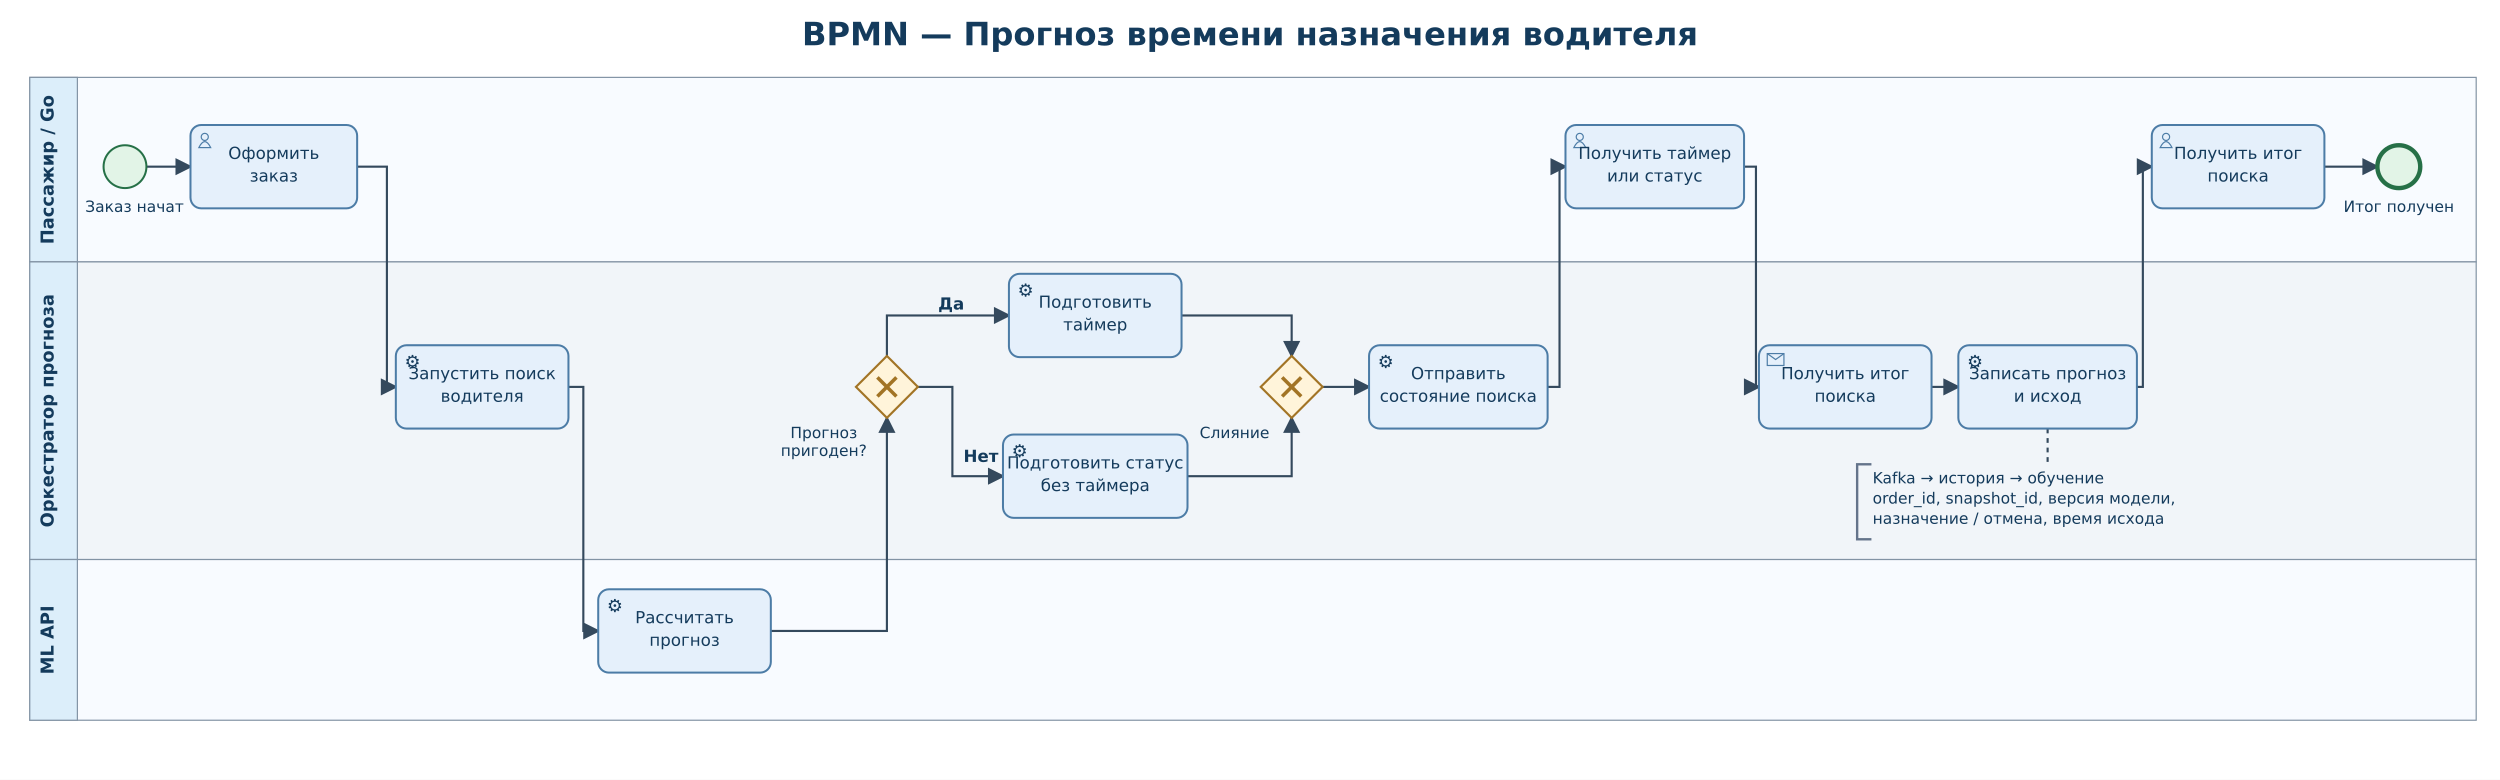
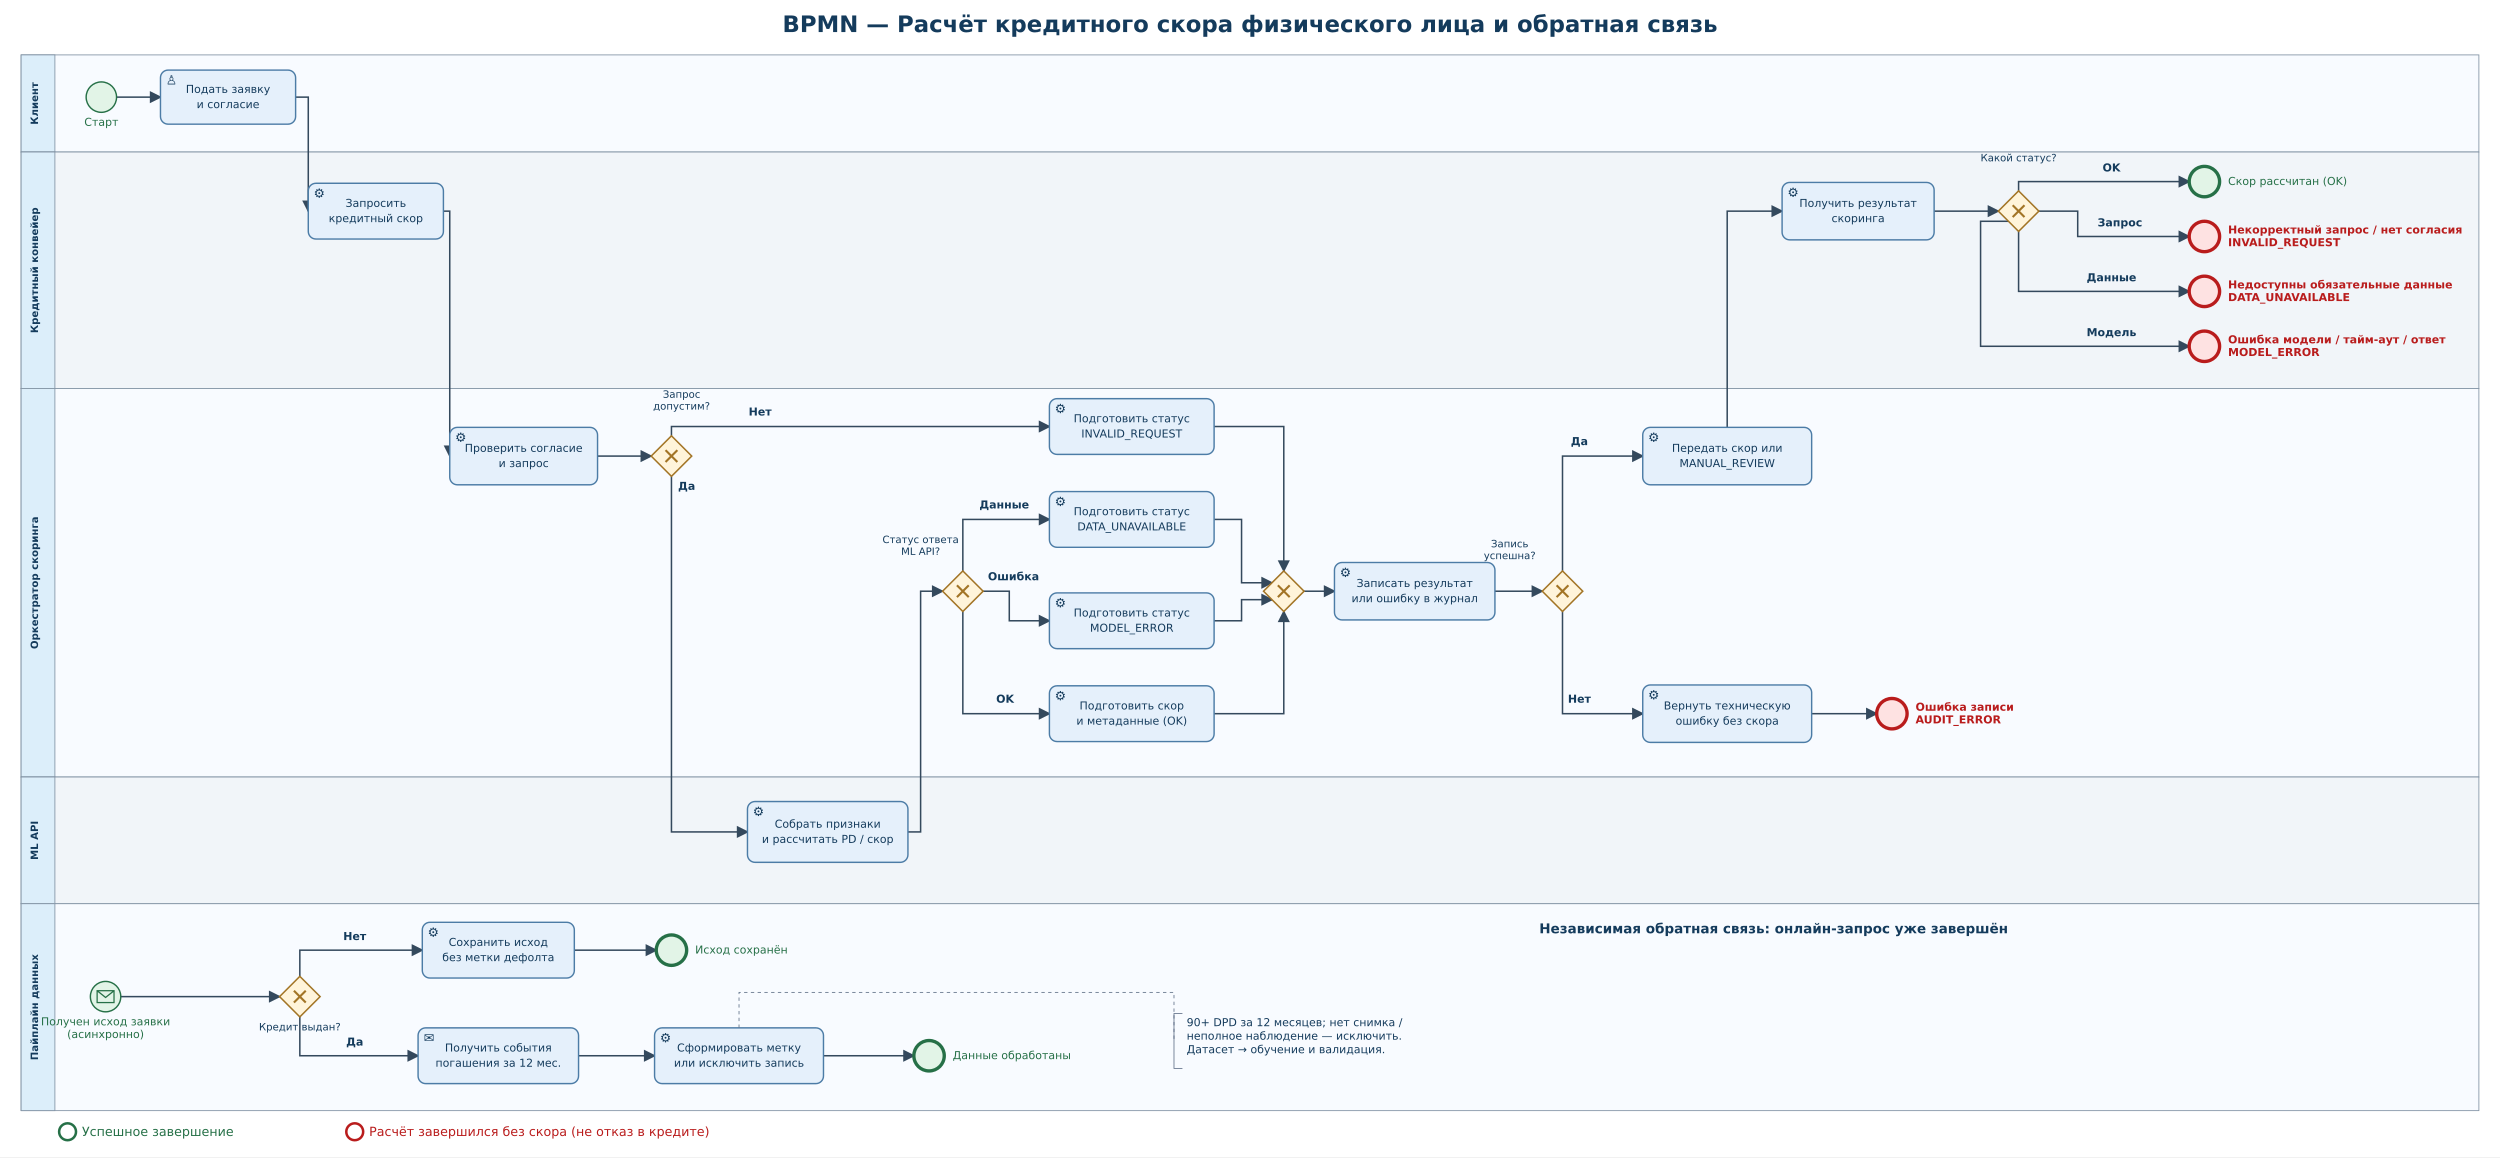
- <svg xmlns="http://www.w3.org/2000/svg" width="2100" height="655" viewBox="0 0 2100 655">
+ <svg xmlns="http://www.w3.org/2000/svg" width="2960" height="1370" viewBox="0 0 2960 1370">
  <defs>
    <marker id="arrow" markerWidth="8" markerHeight="8" refX="7" refY="4" orient="auto">
      <path d="M0,0 L8,4 L0,8 z" fill="#34495d" />
    </marker>
  </defs>
-   <rect width="2100" height="655" fill="white" />
+   <rect width="2960" height="1370" fill="white" />
  <g font-family="DejaVu Sans,Arial,sans-serif" fill="#143b5c">
-     <text x="1050" y="38" text-anchor="middle" font-size="27" font-weight="bold">BPMN — Прогноз времени назначения водителя</text>
-     <rect x="25.0" y="65.0" width="2055.0" height="155.0" fill="#f8fbff" stroke="#8293a4" />
-     <rect x="25.0" y="65.0" width="40" height="155.0" fill="#dceefa" stroke="#8293a4" />
-     <text x="45.0" y="142.5" transform="rotate(-90 45.0 142.5)" text-anchor="middle" font-size="15" font-weight="bold">Пассажир / Go</text>
-     <rect x="25.0" y="220.0" width="2055.0" height="250.0" fill="#f1f5f9" stroke="#8293a4" />
-     <rect x="25.0" y="220.0" width="40" height="250.0" fill="#dceefa" stroke="#8293a4" />
-     <text x="45.0" y="345.0" transform="rotate(-90 45.0 345.0)" text-anchor="middle" font-size="15" font-weight="bold">Оркестратор прогноза</text>
-     <rect x="25.0" y="470.0" width="2055.0" height="135.0" fill="#f8fbff" stroke="#8293a4" />
-     <rect x="25.0" y="470.0" width="40" height="135.0" fill="#dceefa" stroke="#8293a4" />
-     <text x="45.0" y="537.5" transform="rotate(-90 45.0 537.5)" text-anchor="middle" font-size="15" font-weight="bold">ML API</text>
-     <polyline points="123.0,140.0 160.0,140.0" fill="none" stroke="#34495d" stroke-width="1.8" marker-end="url(#arrow)" />
-     <polyline points="300.0,140.0 325.0,140.0 325.0,325.0 332.5,325.0" fill="none" stroke="#34495d" stroke-width="1.8" marker-end="url(#arrow)" />
-     <polyline points="477.5,325.0 490.0,325.0 490.0,530.0 502.5,530.0" fill="none" stroke="#34495d" stroke-width="1.8" marker-end="url(#arrow)" />
-     <polyline points="647.5,530.0 745.0,530.0 745.0,351.0" fill="none" stroke="#34495d" stroke-width="1.8" marker-end="url(#arrow)" />
-     <polyline points="745.0,299.0 745.0,265.0 847.5,265.0" fill="none" stroke="#34495d" stroke-width="1.8" marker-end="url(#arrow)" />
-     <text x="799.0" y="260.0" font-size="14" text-anchor="middle" font-weight="bold" fill="#143b5c">Да</text>
-     <polyline points="771.0,325.0 800.0,325.0 800.0,400.0 842.5,400.0" fill="none" stroke="#34495d" stroke-width="1.8" marker-end="url(#arrow)" />
-     <text x="824.0" y="388.0" font-size="14" text-anchor="middle" font-weight="bold" fill="#143b5c">Нет</text>
-     <polyline points="992.5,265.0 1085.0,265.0 1085.0,299.0" fill="none" stroke="#34495d" stroke-width="1.8" marker-end="url(#arrow)" />
-     <polyline points="997.5,400.0 1085.0,400.0 1085.0,351.0" fill="none" stroke="#34495d" stroke-width="1.8" marker-end="url(#arrow)" />
-     <polyline points="1111.0,325.0 1150.0,325.0" fill="none" stroke="#34495d" stroke-width="1.8" marker-end="url(#arrow)" />
-     <polyline points="1300.0,325.0 1310.0,325.0 1310.0,140.0 1315.0,140.0" fill="none" stroke="#34495d" stroke-width="1.8" marker-end="url(#arrow)" />
-     <polyline points="1465.0,140.0 1475.0,140.0 1475.0,325.0 1477.5,325.0" fill="none" stroke="#34495d" stroke-width="1.8" marker-end="url(#arrow)" />
-     <polyline points="1622.5,325.0 1645.0,325.0" fill="none" stroke="#34495d" stroke-width="1.8" marker-end="url(#arrow)" />
-     <polyline points="1795.0,325.0 1800.0,325.0 1800.0,140.0 1807.5,140.0" fill="none" stroke="#34495d" stroke-width="1.8" marker-end="url(#arrow)" />
-     <polyline points="1952.5,140.0 1997.0,140.0" fill="none" stroke="#34495d" stroke-width="1.8" marker-end="url(#arrow)" />
-     <polyline points="1720.0,360.0 1720.0,390.0" fill="none" stroke="#34495d" stroke-width="1.8" stroke-dasharray="4 4" />
-     <circle cx="105.0" cy="140.0" r="18.0" fill="#e2f4e7" stroke="#267047" stroke-width="1.7" />
-     <text x="113.0" y="178.0" font-size="13" text-anchor="middle" font-weight="normal" fill="#143b5c">Заказ начат</text>
-     <rect x="160.0" y="105.0" width="140.0" height="70.0" rx="9" fill="#e5f0fb" stroke="#4c7ca6" stroke-width="1.7" />
-     <circle cx="172.0" cy="115.0" r="3" fill="none" stroke="#4c7ca6" />
-     <path d="M167.0,124.0 q5,-10 10,0 z" fill="none" stroke="#4c7ca6" />
-     <text x="230.0" y="133.5" font-size="14" text-anchor="middle" font-weight="normal" fill="#143b5c">Оформить</text>
-     <text x="230.0" y="152.5" font-size="14" text-anchor="middle" font-weight="normal" fill="#143b5c">заказ</text>
-     <rect x="332.5" y="290.0" width="145.0" height="70.0" rx="9" fill="#e5f0fb" stroke="#4c7ca6" stroke-width="1.7" />
-     <text x="346.5" y="309.0" font-size="15" text-anchor="middle" font-weight="normal" fill="#143b5c">⚙</text>
-     <text x="405.0" y="318.5" font-size="14" text-anchor="middle" font-weight="normal" fill="#143b5c">Запустить поиск</text>
-     <text x="405.0" y="337.5" font-size="14" text-anchor="middle" font-weight="normal" fill="#143b5c">водителя</text>
-     <rect x="502.5" y="495.0" width="145.0" height="70.0" rx="9" fill="#e5f0fb" stroke="#4c7ca6" stroke-width="1.7" />
-     <text x="516.5" y="514.0" font-size="15" text-anchor="middle" font-weight="normal" fill="#143b5c">⚙</text>
-     <text x="575.0" y="523.5" font-size="14" text-anchor="middle" font-weight="normal" fill="#143b5c">Рассчитать</text>
-     <text x="575.0" y="542.5" font-size="14" text-anchor="middle" font-weight="normal" fill="#143b5c">прогноз</text>
-     <path d="M745.0,299.0 L771.0,325.0 L745.0,351.0 L719.0,325.0 Z" fill="#fff4da" stroke="#a27425" stroke-width="1.8" />
-     <path d="M737.0,317.0 l16,16 M753.0,317.0 l-16,16" stroke="#a27425" stroke-width="3" />
-     <text x="692.0" y="368.0" font-size="13" text-anchor="middle" font-weight="normal" fill="#143b5c">Прогноз</text>
-     <text x="692.0" y="383.0" font-size="13" text-anchor="middle" font-weight="normal" fill="#143b5c">пригоден?</text>
-     <rect x="847.5" y="230.0" width="145.0" height="70.0" rx="9" fill="#e5f0fb" stroke="#4c7ca6" stroke-width="1.7" />
-     <text x="861.5" y="249.0" font-size="15" text-anchor="middle" font-weight="normal" fill="#143b5c">⚙</text>
-     <text x="920.0" y="258.5" font-size="14" text-anchor="middle" font-weight="normal" fill="#143b5c">Подготовить</text>
-     <text x="920.0" y="277.5" font-size="14" text-anchor="middle" font-weight="normal" fill="#143b5c">таймер</text>
-     <rect x="842.5" y="365.0" width="155.0" height="70.0" rx="9" fill="#e5f0fb" stroke="#4c7ca6" stroke-width="1.7" />
-     <text x="856.5" y="384.0" font-size="15" text-anchor="middle" font-weight="normal" fill="#143b5c">⚙</text>
-     <text x="920.0" y="393.5" font-size="14" text-anchor="middle" font-weight="normal" fill="#143b5c">Подготовить статус</text>
-     <text x="920.0" y="412.5" font-size="14" text-anchor="middle" font-weight="normal" fill="#143b5c">без таймера</text>
-     <path d="M1085.0,299.0 L1111.0,325.0 L1085.0,351.0 L1059.0,325.0 Z" fill="#fff4da" stroke="#a27425" stroke-width="1.8" />
-     <path d="M1077.0,317.0 l16,16 M1093.0,317.0 l-16,16" stroke="#a27425" stroke-width="3" />
-     <text x="1037.0" y="368.0" font-size="13" text-anchor="middle" font-weight="normal" fill="#143b5c">Слияние</text>
-     <rect x="1150.0" y="290.0" width="150.0" height="70.0" rx="9" fill="#e5f0fb" stroke="#4c7ca6" stroke-width="1.7" />
-     <text x="1164.0" y="309.0" font-size="15" text-anchor="middle" font-weight="normal" fill="#143b5c">⚙</text>
-     <text x="1225.0" y="318.5" font-size="14" text-anchor="middle" font-weight="normal" fill="#143b5c">Отправить</text>
-     <text x="1225.0" y="337.5" font-size="14" text-anchor="middle" font-weight="normal" fill="#143b5c">состояние поиска</text>
-     <rect x="1315.0" y="105.0" width="150.0" height="70.0" rx="9" fill="#e5f0fb" stroke="#4c7ca6" stroke-width="1.7" />
-     <circle cx="1327.0" cy="115.0" r="3" fill="none" stroke="#4c7ca6" />
-     <path d="M1322.0,124.0 q5,-10 10,0 z" fill="none" stroke="#4c7ca6" />
-     <text x="1390.0" y="133.5" font-size="14" text-anchor="middle" font-weight="normal" fill="#143b5c">Получить таймер</text>
-     <text x="1390.0" y="152.5" font-size="14" text-anchor="middle" font-weight="normal" fill="#143b5c">или статус</text>
-     <rect x="1477.5" y="290.0" width="145.0" height="70.0" rx="9" fill="#e5f0fb" stroke="#4c7ca6" stroke-width="1.7" />
-     <rect x="1484.5" y="297.0" width="14" height="10" fill="none" stroke="#4c7ca6" />
-     <path d="M1484.5,297.0 l7,5 7,-5" fill="none" stroke="#4c7ca6" />
-     <text x="1550.0" y="318.5" font-size="14" text-anchor="middle" font-weight="normal" fill="#143b5c">Получить итог</text>
-     <text x="1550.0" y="337.5" font-size="14" text-anchor="middle" font-weight="normal" fill="#143b5c">поиска</text>
-     <rect x="1645.0" y="290.0" width="150.0" height="70.0" rx="9" fill="#e5f0fb" stroke="#4c7ca6" stroke-width="1.7" />
-     <text x="1659.0" y="309.0" font-size="15" text-anchor="middle" font-weight="normal" fill="#143b5c">⚙</text>
-     <text x="1720.0" y="318.5" font-size="14" text-anchor="middle" font-weight="normal" fill="#143b5c">Записать прогноз</text>
-     <text x="1720.0" y="337.5" font-size="14" text-anchor="middle" font-weight="normal" fill="#143b5c">и исход</text>
-     <rect x="1807.5" y="105.0" width="145.0" height="70.0" rx="9" fill="#e5f0fb" stroke="#4c7ca6" stroke-width="1.7" />
-     <circle cx="1819.5" cy="115.0" r="3" fill="none" stroke="#4c7ca6" />
-     <path d="M1814.5,124.0 q5,-10 10,0 z" fill="none" stroke="#4c7ca6" />
-     <text x="1880.0" y="133.5" font-size="14" text-anchor="middle" font-weight="normal" fill="#143b5c">Получить итог</text>
-     <text x="1880.0" y="152.5" font-size="14" text-anchor="middle" font-weight="normal" fill="#143b5c">поиска</text>
-     <circle cx="2015.0" cy="140.0" r="18.0" fill="#e2f4e7" stroke="#267047" stroke-width="3.7" />
-     <text x="2015.0" y="178.0" font-size="13" text-anchor="middle" font-weight="normal" fill="#143b5c">Итог получен</text>
-     <path d="M1572.0,390.0 H1560.0 V453.0 H1572.0" fill="none" stroke="#64748b" stroke-width="2" />
-     <text x="1573.0" y="406.0" font-size="13" text-anchor="start" font-weight="normal" fill="#143b5c">Kafka → история → обучение</text>
-     <text x="1573.0" y="423.0" font-size="13" text-anchor="start" font-weight="normal" fill="#143b5c">order_id, snapshot_id, версия модели,</text>
-     <text x="1573.0" y="440.0" font-size="13" text-anchor="start" font-weight="normal" fill="#143b5c">назначение / отмена, время исхода</text>
+     <text x="1480.0" y="38" font-size="27" text-anchor="middle" font-weight="bold" fill="#143b5c">BPMN — Расчёт кредитного скора физического лица и обратная связь</text>
+     <rect x="25" y="65" width="2910" height="115" fill="#f8fbff" stroke="#8293a4" />
+     <rect x="25" y="65" width="40" height="115" fill="#dceefa" stroke="#8293a4" />
+     <text x="45" y="122.5" transform="rotate(-90 45 122.5)" text-anchor="middle" font-size="12" font-weight="bold">Клиент</text>
+     <rect x="25" y="180" width="2910" height="280" fill="#f1f5f9" stroke="#8293a4" />
+     <rect x="25" y="180" width="40" height="280" fill="#dceefa" stroke="#8293a4" />
+     <text x="45" y="320.0" transform="rotate(-90 45 320.0)" text-anchor="middle" font-size="12" font-weight="bold">Кредитный конвейер</text>
+     <rect x="25" y="460" width="2910" height="460" fill="#f8fbff" stroke="#8293a4" />
+     <rect x="25" y="460" width="40" height="460" fill="#dceefa" stroke="#8293a4" />
+     <text x="45" y="690.0" transform="rotate(-90 45 690.0)" text-anchor="middle" font-size="12" font-weight="bold">Оркестратор скоринга</text>
+     <rect x="25" y="920" width="2910" height="150" fill="#f1f5f9" stroke="#8293a4" />
+     <rect x="25" y="920" width="40" height="150" fill="#dceefa" stroke="#8293a4" />
+     <text x="45" y="995.0" transform="rotate(-90 45 995.0)" text-anchor="middle" font-size="12" font-weight="bold">ML API</text>
+     <rect x="25" y="1070" width="2910" height="245" fill="#f8fbff" stroke="#8293a4" />
+     <rect x="25" y="1070" width="40" height="245" fill="#dceefa" stroke="#8293a4" />
+     <text x="45" y="1192.5" transform="rotate(-90 45 1192.5)" text-anchor="middle" font-size="12" font-weight="bold">Пайплайн данных</text>
+     <polyline points="138,115 190,115" fill="none" stroke="#34495d" stroke-width="1.8" marker-end="url(#arrow)" />
+     <polyline points="350,115 365,115 365,250" fill="none" stroke="#34495d" stroke-width="1.8" marker-end="url(#arrow)" />
+     <polyline points="525,250 532.5,250 532.5,540" fill="none" stroke="#34495d" stroke-width="1.8" marker-end="url(#arrow)" />
+     <polyline points="707.5,540 771,540" fill="none" stroke="#34495d" stroke-width="1.8" marker-end="url(#arrow)" />
+     <polyline points="795,516 795,505 1242.5,505" fill="none" stroke="#34495d" stroke-width="1.8" marker-end="url(#arrow)" />
+     <text x="900" y="492" font-size="13" text-anchor="middle" font-weight="bold" fill="#143b5c">Нет</text>
+     <polyline points="795,564 795,985 885,985" fill="none" stroke="#34495d" stroke-width="1.8" marker-end="url(#arrow)" />
+     <text x="813" y="580" font-size="13" text-anchor="middle" font-weight="bold" fill="#143b5c">Да</text>
+     <polyline points="1075,985 1090,985 1090,700 1116,700" fill="none" stroke="#34495d" stroke-width="1.8" marker-end="url(#arrow)" />
+     <polyline points="1140,676 1140,615 1242.5,615" fill="none" stroke="#34495d" stroke-width="1.8" marker-end="url(#arrow)" />
+     <text x="1189" y="602" font-size="13" text-anchor="middle" font-weight="bold" fill="#143b5c">Данные</text>
+     <polyline points="1164,700 1195,700 1195,735 1242.5,735" fill="none" stroke="#34495d" stroke-width="1.8" marker-end="url(#arrow)" />
+     <text x="1200" y="687" font-size="13" text-anchor="middle" font-weight="bold" fill="#143b5c">Ошибка</text>
+     <polyline points="1140,724 1140,845 1242.5,845" fill="none" stroke="#34495d" stroke-width="1.8" marker-end="url(#arrow)" />
+     <text x="1190" y="832" font-size="13" text-anchor="middle" font-weight="bold" fill="#143b5c">OK</text>
+     <polyline points="1437.5,505 1520,505 1520,676" fill="none" stroke="#34495d" stroke-width="1.8" marker-end="url(#arrow)" />
+     <polyline points="1437.5,615 1470,615 1470,690 1506,690" fill="none" stroke="#34495d" stroke-width="1.8" marker-end="url(#arrow)" />
+     <polyline points="1437.5,735 1470,735 1470,710 1506,710" fill="none" stroke="#34495d" stroke-width="1.8" marker-end="url(#arrow)" />
+     <polyline points="1437.5,845 1520,845 1520,724" fill="none" stroke="#34495d" stroke-width="1.8" marker-end="url(#arrow)" />
+     <polyline points="1544,700 1580,700" fill="none" stroke="#34495d" stroke-width="1.8" marker-end="url(#arrow)" />
+     <polyline points="1770,700 1826,700" fill="none" stroke="#34495d" stroke-width="1.8" marker-end="url(#arrow)" />
+     <polyline points="1850,724 1850,845 1945,845" fill="none" stroke="#34495d" stroke-width="1.8" marker-end="url(#arrow)" />
+     <text x="1870" y="832" font-size="13" text-anchor="middle" font-weight="bold" fill="#143b5c">Нет</text>
+     <polyline points="2145,845 2222,845" fill="none" stroke="#34495d" stroke-width="1.8" marker-end="url(#arrow)" />
+     <polyline points="1850,676 1850,540 1945,540" fill="none" stroke="#34495d" stroke-width="1.8" marker-end="url(#arrow)" />
+     <text x="1870" y="527" font-size="13" text-anchor="middle" font-weight="bold" fill="#143b5c">Да</text>
+     <polyline points="2045,506 2045,250 2110,250" fill="none" stroke="#34495d" stroke-width="1.8" marker-end="url(#arrow)" />
+     <polyline points="2290,250 2366,250" fill="none" stroke="#34495d" stroke-width="1.8" marker-end="url(#arrow)" />
+     <polyline points="2390,226 2390,215 2592,215" fill="none" stroke="#34495d" stroke-width="1.8" marker-end="url(#arrow)" />
+     <text x="2500" y="203" font-size="13" text-anchor="middle" font-weight="bold" fill="#143b5c">OK</text>
+     <polyline points="2414,250 2460,250 2460,280 2592,280" fill="none" stroke="#34495d" stroke-width="1.8" marker-end="url(#arrow)" />
+     <text x="2510" y="268" font-size="13" text-anchor="middle" font-weight="bold" fill="#143b5c">Запрос</text>
+     <polyline points="2390,274 2390,345 2592,345" fill="none" stroke="#34495d" stroke-width="1.8" marker-end="url(#arrow)" />
+     <text x="2500" y="333" font-size="13" text-anchor="middle" font-weight="bold" fill="#143b5c">Данные</text>
+     <polyline points="2378,262 2345,262 2345,410 2592,410" fill="none" stroke="#34495d" stroke-width="1.8" marker-end="url(#arrow)" />
+     <text x="2500" y="398" font-size="13" text-anchor="middle" font-weight="bold" fill="#143b5c">Модель</text>
+     <polyline points="143,1180 331,1180" fill="none" stroke="#34495d" stroke-width="1.8" marker-end="url(#arrow)" />
+     <polyline points="355,1156 355,1125 500,1125" fill="none" stroke="#34495d" stroke-width="1.8" marker-end="url(#arrow)" />
+     <text x="420" y="1113" font-size="13" text-anchor="middle" font-weight="bold" fill="#143b5c">Нет</text>
+     <polyline points="680,1125 777,1125" fill="none" stroke="#34495d" stroke-width="1.8" marker-end="url(#arrow)" />
+     <polyline points="355,1204 355,1250 495,1250" fill="none" stroke="#34495d" stroke-width="1.8" marker-end="url(#arrow)" />
+     <text x="420" y="1238" font-size="13" text-anchor="middle" font-weight="bold" fill="#143b5c">Да</text>
+     <polyline points="685,1250 775,1250" fill="none" stroke="#34495d" stroke-width="1.8" marker-end="url(#arrow)" />
+     <polyline points="975,1250 1082,1250" fill="none" stroke="#34495d" stroke-width="1.8" marker-end="url(#arrow)" />
+     <circle cx="120" cy="115" r="18.0" fill="#e2f4e7" stroke="#267047" stroke-width="1.7" />
+     <text x="120" y="149.0" font-size="13" text-anchor="middle" font-weight="normal" fill="#267047">Старт</text>
+     <rect x="190.0" y="83.0" width="160" height="64" rx="9" fill="#e5f0fb" stroke="#4c7ca6" stroke-width="1.7" />
+     <text x="203.0" y="100.0" font-size="15" text-anchor="middle" font-weight="normal" fill="#143b5c">♙</text>
+     <text x="270" y="110.0" font-size="13" text-anchor="middle" font-weight="normal" fill="#143b5c">Подать заявку</text>
+     <text x="270" y="128.0" font-size="13" text-anchor="middle" font-weight="normal" fill="#143b5c">и согласие</text>
+     <rect x="365.0" y="217.0" width="160" height="66" rx="9" fill="#e5f0fb" stroke="#4c7ca6" stroke-width="1.7" />
+     <text x="378.0" y="234.0" font-size="15" text-anchor="middle" font-weight="normal" fill="#143b5c">⚙</text>
+     <text x="445" y="245.0" font-size="13" text-anchor="middle" font-weight="normal" fill="#143b5c">Запросить</text>
+     <text x="445" y="263.0" font-size="13" text-anchor="middle" font-weight="normal" fill="#143b5c">кредитный скор</text>
+     <rect x="532.5" y="506.0" width="175" height="68" rx="9" fill="#e5f0fb" stroke="#4c7ca6" stroke-width="1.7" />
+     <text x="545.5" y="523.0" font-size="15" text-anchor="middle" font-weight="normal" fill="#143b5c">⚙</text>
+     <text x="620" y="535.0" font-size="13" text-anchor="middle" font-weight="normal" fill="#143b5c">Проверить согласие</text>
+     <text x="620" y="553.0" font-size="13" text-anchor="middle" font-weight="normal" fill="#143b5c">и запрос</text>
+     <path d="M795,516.0 L819.0,540 L795,564.0 L771.0,540 Z" fill="#fff4da" stroke="#a27425" stroke-width="1.8" />
+     <path d="M788,533 l14,14 M802,533 l-14,14" stroke="#a27425" stroke-width="2.5" />
+     <text x="807.0" y="471" font-size="12" text-anchor="middle" font-weight="normal" fill="#143b5c">Запрос</text>
+     <text x="807.0" y="485" font-size="12" text-anchor="middle" font-weight="normal" fill="#143b5c">допустим?</text>
+     <rect x="885.0" y="949.0" width="190" height="72" rx="9" fill="#e5f0fb" stroke="#4c7ca6" stroke-width="1.7" />
+     <text x="898.0" y="966.0" font-size="15" text-anchor="middle" font-weight="normal" fill="#143b5c">⚙</text>
+     <text x="980" y="980.0" font-size="13" text-anchor="middle" font-weight="normal" fill="#143b5c">Собрать признаки</text>
+     <text x="980" y="998.0" font-size="13" text-anchor="middle" font-weight="normal" fill="#143b5c">и рассчитать PD / скор</text>
+     <path d="M1140,676.0 L1164.0,700 L1140,724.0 L1116.0,700 Z" fill="#fff4da" stroke="#a27425" stroke-width="1.8" />
+     <path d="M1133,693 l14,14 M1147,693 l-14,14" stroke="#a27425" stroke-width="2.5" />
+     <text x="1090.0" y="643" font-size="12" text-anchor="middle" font-weight="normal" fill="#143b5c">Статус ответа</text>
+     <text x="1090.0" y="657" font-size="12" text-anchor="middle" font-weight="normal" fill="#143b5c">ML API?</text>
+     <rect x="1242.5" y="472.0" width="195" height="66" rx="9" fill="#e5f0fb" stroke="#4c7ca6" stroke-width="1.7" />
+     <text x="1255.5" y="489.0" font-size="15" text-anchor="middle" font-weight="normal" fill="#143b5c">⚙</text>
+     <text x="1340" y="500.0" font-size="13" text-anchor="middle" font-weight="normal" fill="#143b5c">Подготовить статус</text>
+     <text x="1340" y="518.0" font-size="13" text-anchor="middle" font-weight="normal" fill="#143b5c">INVALID_REQUEST</text>
+     <rect x="1242.5" y="582.0" width="195" height="66" rx="9" fill="#e5f0fb" stroke="#4c7ca6" stroke-width="1.7" />
+     <text x="1255.5" y="599.0" font-size="15" text-anchor="middle" font-weight="normal" fill="#143b5c">⚙</text>
+     <text x="1340" y="610.0" font-size="13" text-anchor="middle" font-weight="normal" fill="#143b5c">Подготовить статус</text>
+     <text x="1340" y="628.0" font-size="13" text-anchor="middle" font-weight="normal" fill="#143b5c">DATA_UNAVAILABLE</text>
+     <rect x="1242.5" y="702.0" width="195" height="66" rx="9" fill="#e5f0fb" stroke="#4c7ca6" stroke-width="1.7" />
+     <text x="1255.5" y="719.0" font-size="15" text-anchor="middle" font-weight="normal" fill="#143b5c">⚙</text>
+     <text x="1340" y="730.0" font-size="13" text-anchor="middle" font-weight="normal" fill="#143b5c">Подготовить статус</text>
+     <text x="1340" y="748.0" font-size="13" text-anchor="middle" font-weight="normal" fill="#143b5c">MODEL_ERROR</text>
+     <rect x="1242.5" y="812.0" width="195" height="66" rx="9" fill="#e5f0fb" stroke="#4c7ca6" stroke-width="1.7" />
+     <text x="1255.5" y="829.0" font-size="15" text-anchor="middle" font-weight="normal" fill="#143b5c">⚙</text>
+     <text x="1340" y="840.0" font-size="13" text-anchor="middle" font-weight="normal" fill="#143b5c">Подготовить скор</text>
+     <text x="1340" y="858.0" font-size="13" text-anchor="middle" font-weight="normal" fill="#143b5c">и метаданные (OK)</text>
+     <path d="M1520,676.0 L1544.0,700 L1520,724.0 L1496.0,700 Z" fill="#fff4da" stroke="#a27425" stroke-width="1.8" />
+     <path d="M1513,693 l14,14 M1527,693 l-14,14" stroke="#a27425" stroke-width="2.5" />
+     <rect x="1580.0" y="666.0" width="190" height="68" rx="9" fill="#e5f0fb" stroke="#4c7ca6" stroke-width="1.7" />
+     <text x="1593.0" y="683.0" font-size="15" text-anchor="middle" font-weight="normal" fill="#143b5c">⚙</text>
+     <text x="1675" y="695.0" font-size="13" text-anchor="middle" font-weight="normal" fill="#143b5c">Записать результат</text>
+     <text x="1675" y="713.0" font-size="13" text-anchor="middle" font-weight="normal" fill="#143b5c">или ошибку в журнал</text>
+     <path d="M1850,676.0 L1874.0,700 L1850,724.0 L1826.0,700 Z" fill="#fff4da" stroke="#a27425" stroke-width="1.8" />
+     <path d="M1843,693 l14,14 M1857,693 l-14,14" stroke="#a27425" stroke-width="2.5" />
+     <text x="1787.5" y="648" font-size="12" text-anchor="middle" font-weight="normal" fill="#143b5c">Запись</text>
+     <text x="1787.5" y="662" font-size="12" text-anchor="middle" font-weight="normal" fill="#143b5c">успешна?</text>
+     <rect x="1945.0" y="811.0" width="200" height="68" rx="9" fill="#e5f0fb" stroke="#4c7ca6" stroke-width="1.7" />
+     <text x="1958.0" y="828.0" font-size="15" text-anchor="middle" font-weight="normal" fill="#143b5c">⚙</text>
+     <text x="2045" y="840.0" font-size="13" text-anchor="middle" font-weight="normal" fill="#143b5c">Вернуть техническую</text>
+     <text x="2045" y="858.0" font-size="13" text-anchor="middle" font-weight="normal" fill="#143b5c">ошибку без скора</text>
+     <circle cx="2240" cy="845" r="18.0" fill="#fee2e2" stroke="#b91c1c" stroke-width="4" />
+     <text x="2268.0" y="841.5" font-size="13" text-anchor="start" font-weight="bold" fill="#b91c1c">Ошибка записи</text>
+     <text x="2268.0" y="856.5" font-size="13" text-anchor="start" font-weight="bold" fill="#b91c1c">AUDIT_ERROR</text>
+     <rect x="1945.0" y="506.0" width="200" height="68" rx="9" fill="#e5f0fb" stroke="#4c7ca6" stroke-width="1.7" />
+     <text x="1958.0" y="523.0" font-size="15" text-anchor="middle" font-weight="normal" fill="#143b5c">⚙</text>
+     <text x="2045" y="535.0" font-size="13" text-anchor="middle" font-weight="normal" fill="#143b5c">Передать скор или</text>
+     <text x="2045" y="553.0" font-size="13" text-anchor="middle" font-weight="normal" fill="#143b5c">MANUAL_REVIEW</text>
+     <rect x="2110.0" y="216.0" width="180" height="68" rx="9" fill="#e5f0fb" stroke="#4c7ca6" stroke-width="1.7" />
+     <text x="2123.0" y="233.0" font-size="15" text-anchor="middle" font-weight="normal" fill="#143b5c">⚙</text>
+     <text x="2200" y="245.0" font-size="13" text-anchor="middle" font-weight="normal" fill="#143b5c">Получить результат</text>
+     <text x="2200" y="263.0" font-size="13" text-anchor="middle" font-weight="normal" fill="#143b5c">скоринга</text>
+     <path d="M2390,226.0 L2414.0,250 L2390,274.0 L2366.0,250 Z" fill="#fff4da" stroke="#a27425" stroke-width="1.8" />
+     <path d="M2383,243 l14,14 M2397,243 l-14,14" stroke="#a27425" stroke-width="2.5" />
+     <text x="2390.0" y="191" font-size="12" text-anchor="middle" font-weight="normal" fill="#143b5c">Какой статус?</text>
+     <circle cx="2610" cy="215" r="18.0" fill="#e2f4e7" stroke="#267047" stroke-width="4" />
+     <text x="2638.0" y="219.0" font-size="13" text-anchor="start" font-weight="normal" fill="#267047">Скор рассчитан (OK)</text>
+     <circle cx="2610" cy="280" r="18.0" fill="#fee2e2" stroke="#b91c1c" stroke-width="4" />
+     <text x="2638.0" y="276.5" font-size="13" text-anchor="start" font-weight="bold" fill="#b91c1c">Некорректный запрос / нет согласия</text>
+     <text x="2638.0" y="291.5" font-size="13" text-anchor="start" font-weight="bold" fill="#b91c1c">INVALID_REQUEST</text>
+     <circle cx="2610" cy="345" r="18.0" fill="#fee2e2" stroke="#b91c1c" stroke-width="4" />
+     <text x="2638.0" y="341.5" font-size="13" text-anchor="start" font-weight="bold" fill="#b91c1c">Недоступны обязательные данные</text>
+     <text x="2638.0" y="356.5" font-size="13" text-anchor="start" font-weight="bold" fill="#b91c1c">DATA_UNAVAILABLE</text>
+     <circle cx="2610" cy="410" r="18.0" fill="#fee2e2" stroke="#b91c1c" stroke-width="4" />
+     <text x="2638.0" y="406.5" font-size="13" text-anchor="start" font-weight="bold" fill="#b91c1c">Ошибка модели / тайм-аут / ответ</text>
+     <text x="2638.0" y="421.5" font-size="13" text-anchor="start" font-weight="bold" fill="#b91c1c">MODEL_ERROR</text>
+     <circle cx="125" cy="1180" r="18.0" fill="#e2f4e7" stroke="#267047" stroke-width="1.7" />
+     <path d="M115,1173 h20 v14 h-20 z M115,1173 l10,8 10,-8" fill="none" stroke="#267047" stroke-width="1.5" />
+     <text x="125" y="1214.0" font-size="13" text-anchor="middle" font-weight="normal" fill="#267047">Получен исход заявки</text>
+     <text x="125" y="1229.0" font-size="13" text-anchor="middle" font-weight="normal" fill="#267047">(асинхронно)</text>
+     <path d="M355,1156.0 L379.0,1180 L355,1204.0 L331.0,1180 Z" fill="#fff4da" stroke="#a27425" stroke-width="1.8" />
+     <path d="M348,1173 l14,14 M362,1173 l-14,14" stroke="#a27425" stroke-width="2.5" />
+     <text x="355.0" y="1220.0" font-size="12" text-anchor="middle" font-weight="normal" fill="#143b5c">Кредит выдан?</text>
+     <rect x="500.0" y="1092.0" width="180" height="66" rx="9" fill="#e5f0fb" stroke="#4c7ca6" stroke-width="1.7" />
+     <text x="513.0" y="1109.0" font-size="15" text-anchor="middle" font-weight="normal" fill="#143b5c">⚙</text>
+     <text x="590" y="1120.0" font-size="13" text-anchor="middle" font-weight="normal" fill="#143b5c">Сохранить исход</text>
+     <text x="590" y="1138.0" font-size="13" text-anchor="middle" font-weight="normal" fill="#143b5c">без метки дефолта</text>
+     <circle cx="795" cy="1125" r="18.0" fill="#e2f4e7" stroke="#267047" stroke-width="4" />
+     <text x="823.0" y="1129.0" font-size="13" text-anchor="start" font-weight="normal" fill="#267047">Исход сохранён</text>
+     <rect x="495.0" y="1217.0" width="190" height="66" rx="9" fill="#e5f0fb" stroke="#4c7ca6" stroke-width="1.7" />
+     <text x="508.0" y="1234.0" font-size="15" text-anchor="middle" font-weight="normal" fill="#143b5c">✉</text>
+     <text x="590" y="1245.0" font-size="13" text-anchor="middle" font-weight="normal" fill="#143b5c">Получить события</text>
+     <text x="590" y="1263.0" font-size="13" text-anchor="middle" font-weight="normal" fill="#143b5c">погашения за 12 мес.</text>
+     <rect x="775.0" y="1217.0" width="200" height="66" rx="9" fill="#e5f0fb" stroke="#4c7ca6" stroke-width="1.7" />
+     <text x="788.0" y="1234.0" font-size="15" text-anchor="middle" font-weight="normal" fill="#143b5c">⚙</text>
+     <text x="875" y="1245.0" font-size="13" text-anchor="middle" font-weight="normal" fill="#143b5c">Сформировать метку</text>
+     <text x="875" y="1263.0" font-size="13" text-anchor="middle" font-weight="normal" fill="#143b5c">или исключить запись</text>
+     <circle cx="1100" cy="1250" r="18.0" fill="#e2f4e7" stroke="#267047" stroke-width="4" />
+     <text x="1128.0" y="1254.0" font-size="13" text-anchor="start" font-weight="normal" fill="#267047">Данные обработаны</text>
+     <path d="M875,1217 V1175 H1390 V1230" stroke="#64748b" fill="none" stroke-dasharray="4 4" />
+     <path d="M1400,1200 H1390 V1265 H1400" fill="none" stroke="#64748b" />
+     <text x="1405" y="1215" font-size="13" text-anchor="start" font-weight="normal" fill="#143b5c">90+ DPD за 12 месяцев; нет снимка /</text>
+     <text x="1405" y="1231" font-size="13" text-anchor="start" font-weight="normal" fill="#143b5c">неполное наблюдение — исключить.</text>
+     <text x="1405" y="1247" font-size="13" text-anchor="start" font-weight="normal" fill="#143b5c">Датасет → обучение и валидация.</text>
+     <text x="2100" y="1105" font-size="16" text-anchor="middle" font-weight="bold" fill="#143b5c">Независимая обратная связь: онлайн-запрос уже завершён</text>
+     <circle cx="80" cy="1340" r="10" fill="white" stroke="#267047" stroke-width="3" />
+     <text x="97" y="1345" font-size="15" text-anchor="start" font-weight="normal" fill="#267047">Успешное завершение</text>
+     <circle cx="420" cy="1340" r="10" fill="white" stroke="#b91c1c" stroke-width="3" />
+     <text x="437" y="1345" font-size="15" text-anchor="start" font-weight="normal" fill="#b91c1c">Расчёт завершился без скора (не отказ в кредите)</text>
  </g>
</svg>
